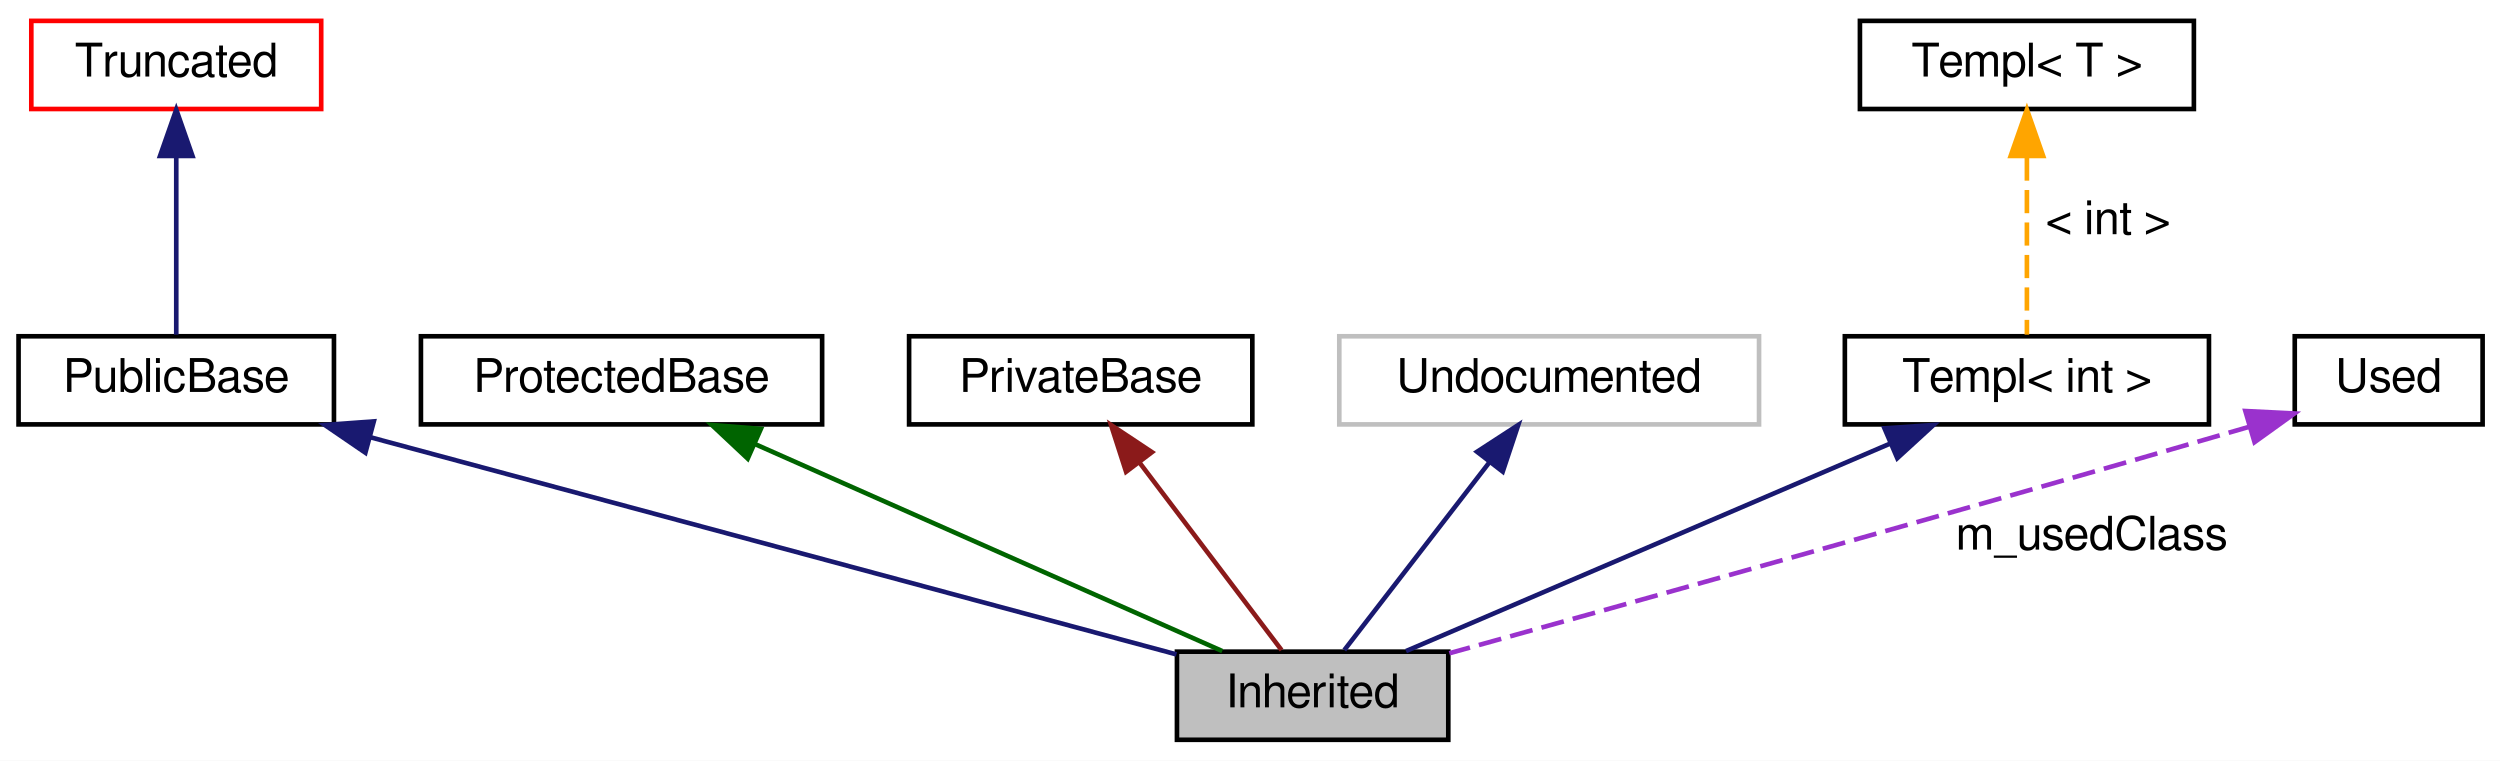
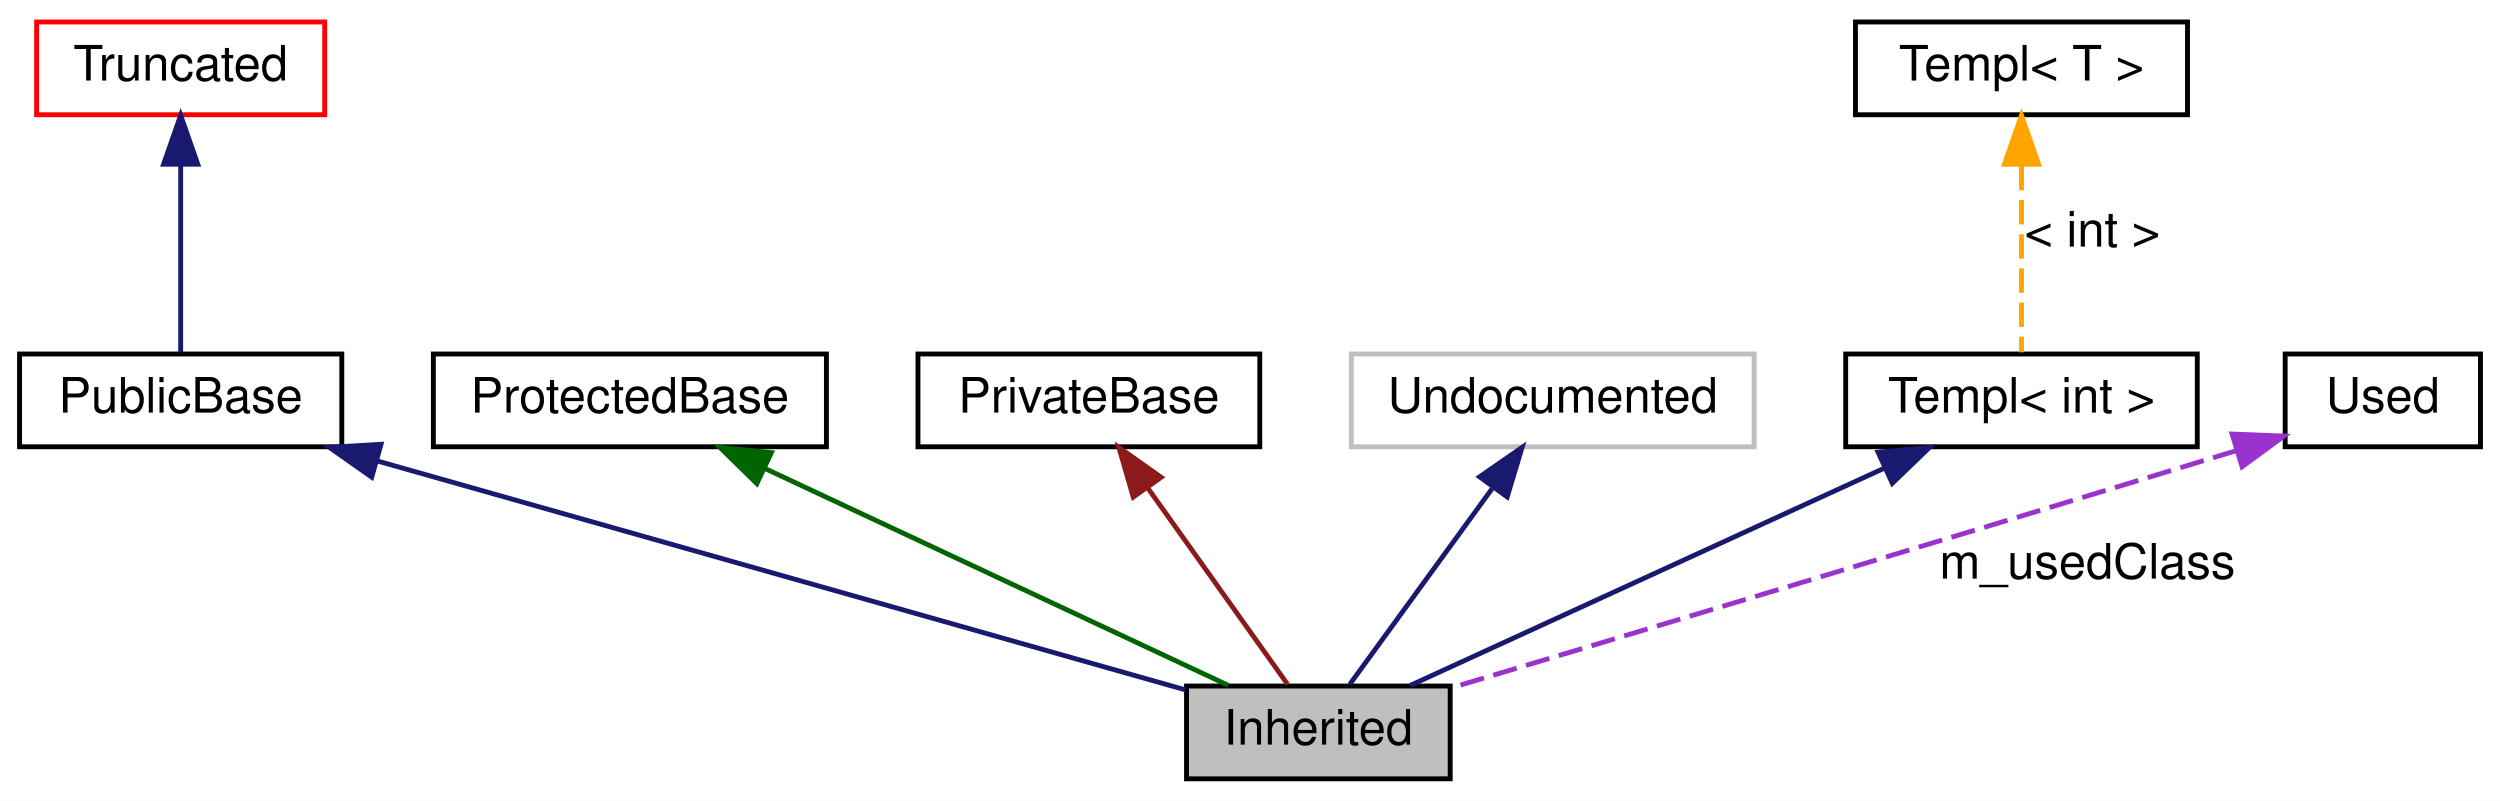
- <svg xmlns="http://www.w3.org/2000/svg" xmlns:xlink="http://www.w3.org/1999/xlink" width="539pt" height="164pt" viewBox="0.00 0.00 539.00 164.00">
+ <svg xmlns="http://www.w3.org/2000/svg" xmlns:xlink="http://www.w3.org/1999/xlink" width="512pt" height="164pt" viewBox="0.00 0.00 512.00 164.00">
  <g id="graph0" class="graph" transform="scale(1 1) rotate(0) translate(4 160)">
-     <polygon fill="white" stroke="none" points="-4,4 -4,-160 535,-160 535,4 -4,4" />
+     <polygon fill="white" stroke="none" points="-4,4 -4,-160 508,-160 508,4 -4,4" />
    <g id="node1" class="node">
-       <polygon fill="#bfbfbf" stroke="black" points="308.25,-19.5 249.75,-19.5 249.75,-0.5 308.25,-0.5 308.25,-19.5" />
-       <text text-anchor="middle" x="279" y="-7.5" font-family="FreeSans" font-size="10.00">Inherited</text>
+       <polygon fill="#bfbfbf" stroke="black" points="293,-19.5 239,-19.5 239,-0.5 293,-0.5 293,-19.5" />
+       <text text-anchor="middle" x="266" y="-7.5" font-family="Helvetica,sans-Serif" font-size="10.00">Inherited</text>
    </g>
    <g id="node2" class="node">
      <g id="a_node2">
        <a xlink:href="$classPublicBase.html" xlink:title="PublicBase">
-           <polygon fill="none" stroke="black" points="68,-87.5 0,-87.5 0,-68.5 68,-68.5 68,-87.5" />
-           <text text-anchor="middle" x="34" y="-75.5" font-family="FreeSans" font-size="10.00">PublicBase</text>
+           <polygon fill="none" stroke="black" points="66,-87.5 0,-87.5 0,-68.5 66,-68.5 66,-87.5" />
+           <text text-anchor="middle" x="33" y="-75.5" font-family="Helvetica,sans-Serif" font-size="10.00">PublicBase</text>
        </a>
      </g>
    </g>
    <g id="edge1" class="edge">
-       <path fill="none" stroke="midnightblue" d="M75.78,-65.745C125.248,-52.419 206.366,-30.567 249.641,-18.909" />
-       <polygon fill="midnightblue" stroke="midnightblue" points="74.775,-62.391 66.029,-68.372 76.596,-69.15 74.775,-62.391" />
+       <path fill="none" stroke="midnightblue" d="M73.083,-65.646C120.433,-52.233 197.919,-30.285 238.791,-18.707" />
+       <polygon fill="midnightblue" stroke="midnightblue" points="72.128,-62.279 63.461,-68.372 74.036,-69.014 72.128,-62.279" />
    </g>
    <g id="node3" class="node">
      <g id="a_node3">
        <a xlink:href="$classTruncated.html" xlink:title="Truncated">
-           <polygon fill="none" stroke="red" points="65.25,-155.5 2.75,-155.5 2.75,-136.5 65.25,-136.5 65.25,-155.5" />
-           <text text-anchor="middle" x="34" y="-143.5" font-family="FreeSans" font-size="10.00">Truncated</text>
+           <polygon fill="none" stroke="red" points="62.5,-155.5 3.5,-155.5 3.5,-136.5 62.5,-136.5 62.5,-155.5" />
+           <text text-anchor="middle" x="33" y="-143.5" font-family="Helvetica,sans-Serif" font-size="10.00">Truncated</text>
        </a>
      </g>
    </g>
    <g id="edge2" class="edge">
-       <path fill="none" stroke="midnightblue" d="M34,-126.041C34,-113.472 34,-97.563 34,-87.841" />
-       <polygon fill="midnightblue" stroke="midnightblue" points="30.5,-126.372 34,-136.372 37.5,-126.372 30.5,-126.372" />
+       <path fill="none" stroke="midnightblue" d="M33,-126.041C33,-113.472 33,-97.563 33,-87.841" />
+       <polygon fill="midnightblue" stroke="midnightblue" points="29.5,-126.372 33,-136.372 36.5,-126.372 29.5,-126.372" />
    </g>
    <g id="node4" class="node">
      <g id="a_node4">
        <a xlink:href="$classProtectedBase.html" xlink:title="ProtectedBase">
-           <polygon fill="none" stroke="black" points="173.25,-87.5 86.75,-87.5 86.75,-68.5 173.25,-68.5 173.25,-87.5" />
-           <text text-anchor="middle" x="130" y="-75.5" font-family="FreeSans" font-size="10.00">ProtectedBase</text>
+           <polygon fill="none" stroke="black" points="165.25,-87.5 84.75,-87.5 84.75,-68.5 165.25,-68.5 165.25,-87.5" />
+           <text text-anchor="middle" x="125" y="-75.5" font-family="Helvetica,sans-Serif" font-size="10.00">ProtectedBase</text>
        </a>
      </g>
    </g>
    <g id="edge3" class="edge">
-       <path fill="none" stroke="darkgreen" d="M158.883,-64.206C188.533,-51.072 233.858,-30.996 259.516,-19.631" />
-       <polygon fill="darkgreen" stroke="darkgreen" points="157.205,-61.121 149.479,-68.372 160.04,-67.522 157.205,-61.121" />
+       <path fill="none" stroke="darkgreen" d="M152.699,-64.035C180.763,-50.898 223.387,-30.946 247.562,-19.631" />
+       <polygon fill="darkgreen" stroke="darkgreen" points="151.006,-60.962 143.433,-68.372 153.974,-67.302 151.006,-60.962" />
    </g>
    <g id="node5" class="node">
      <g id="a_node5">
        <a xlink:href="$classPrivateBase.html" xlink:title="PrivateBase">
-           <polygon fill="none" stroke="black" points="266,-87.5 192,-87.5 192,-68.5 266,-68.5 266,-87.5" />
-           <text text-anchor="middle" x="229" y="-75.5" font-family="FreeSans" font-size="10.00">PrivateBase</text>
+           <polygon fill="none" stroke="black" points="254,-87.5 184,-87.5 184,-68.5 254,-68.5 254,-87.5" />
+           <text text-anchor="middle" x="219" y="-75.5" font-family="Helvetica,sans-Serif" font-size="10.00">PrivateBase</text>
        </a>
      </g>
    </g>
    <g id="edge4" class="edge">
-       <path fill="none" stroke="#8b1a1a" d="M241.644,-60.31C251.391,-47.444 264.486,-30.158 272.302,-19.841" />
-       <polygon fill="#8b1a1a" stroke="#8b1a1a" points="238.785,-58.287 235.537,-68.372 244.365,-62.514 238.785,-58.287" />
+       <path fill="none" stroke="#8b1a1a" d="M231.15,-59.938C240.284,-47.112 252.428,-30.059 259.704,-19.841" />
+       <polygon fill="#8b1a1a" stroke="#8b1a1a" points="228.094,-58.196 225.144,-68.372 233.796,-62.256 228.094,-58.196" />
    </g>
    <g id="node6" class="node">
-       <polygon fill="none" stroke="#bfbfbf" points="375.25,-87.5 284.75,-87.5 284.75,-68.5 375.25,-68.5 375.25,-87.5" />
-       <text text-anchor="middle" x="330" y="-75.5" font-family="FreeSans" font-size="10.00">Undocumented</text>
+       <polygon fill="none" stroke="#bfbfbf" points="355.25,-87.5 272.75,-87.5 272.75,-68.5 355.25,-68.5 355.25,-87.5" />
+       <text text-anchor="middle" x="314" y="-75.5" font-family="Helvetica,sans-Serif" font-size="10.00">Undocumented</text>
    </g>
    <g id="edge5" class="edge">
-       <path fill="none" stroke="midnightblue" d="M317.103,-60.31C307.161,-47.444 293.804,-30.158 285.832,-19.841" />
-       <polygon fill="midnightblue" stroke="midnightblue" points="314.449,-62.599 323.333,-68.372 319.988,-58.319 314.449,-62.599" />
+       <path fill="none" stroke="midnightblue" d="M301.591,-59.938C292.263,-47.112 279.861,-30.059 272.43,-19.841" />
+       <polygon fill="midnightblue" stroke="midnightblue" points="299.012,-62.343 307.725,-68.372 304.674,-58.226 299.012,-62.343" />
    </g>
    <g id="node7" class="node">
      <g id="a_node7">
        <a xlink:href="$classTempl.html" xlink:title="Templ&lt; int &gt;">
-           <polygon fill="none" stroke="black" points="472.25,-87.5 393.75,-87.5 393.75,-68.5 472.25,-68.5 472.25,-87.5" />
-           <text text-anchor="middle" x="433" y="-75.5" font-family="FreeSans" font-size="10.00">Templ&lt; int &gt;</text>
+           <polygon fill="none" stroke="black" points="446,-87.5 374,-87.5 374,-68.5 446,-68.5 446,-87.5" />
+           <text text-anchor="middle" x="410" y="-75.5" font-family="Helvetica,sans-Serif" font-size="10.00">Templ&lt; int &gt;</text>
        </a>
      </g>
    </g>
    <g id="edge6" class="edge">
-       <path fill="none" stroke="midnightblue" d="M403.547,-64.377C372.91,-51.247 325.772,-31.045 299.138,-19.631" />
-       <polygon fill="midnightblue" stroke="midnightblue" points="402.297,-67.649 412.867,-68.372 405.054,-61.215 402.297,-67.649" />
+       <path fill="none" stroke="midnightblue" d="M381.712,-64.035C353.05,-50.898 309.519,-30.946 284.83,-19.631" />
+       <polygon fill="midnightblue" stroke="midnightblue" points="380.626,-67.387 391.175,-68.372 383.542,-61.023 380.626,-67.387" />
    </g>
    <g id="node8" class="node">
      <g id="a_node8">
        <a xlink:href="$classTempl.html" xlink:title="Templ&lt; T &gt;">
-           <polygon fill="none" stroke="black" points="469,-155.5 397,-155.5 397,-136.5 469,-136.5 469,-155.5" />
-           <text text-anchor="middle" x="433" y="-143.5" font-family="FreeSans" font-size="10.00">Templ&lt; T &gt;</text>
+           <polygon fill="none" stroke="black" points="444,-155.5 376,-155.5 376,-136.5 444,-136.5 444,-155.5" />
+           <text text-anchor="middle" x="410" y="-143.5" font-family="Helvetica,sans-Serif" font-size="10.00">Templ&lt; T &gt;</text>
        </a>
      </g>
    </g>
    <g id="edge7" class="edge">
-       <path fill="none" stroke="orange" stroke-dasharray="5,2" d="M433,-126.041C433,-113.472 433,-97.563 433,-87.841" />
-       <polygon fill="orange" stroke="orange" points="429.5,-126.372 433,-136.372 436.5,-126.372 429.5,-126.372" />
-       <text text-anchor="middle" x="450.5" y="-109.5" font-family="FreeSans" font-size="10.00">&lt; int &gt;</text>
+       <path fill="none" stroke="orange" stroke-dasharray="5,2" d="M410,-126.041C410,-113.472 410,-97.563 410,-87.841" />
+       <polygon fill="orange" stroke="orange" points="406.5,-126.372 410,-136.372 413.5,-126.372 406.5,-126.372" />
+       <text text-anchor="middle" x="424.5" y="-109.5" font-family="Helvetica,sans-Serif" font-size="10.00">&lt; int &gt;</text>
    </g>
    <g id="node9" class="node">
      <g id="a_node9">
        <a xlink:href="$classUsed.html" xlink:title="Used">
-           <polygon fill="none" stroke="black" points="531.25,-87.5 490.75,-87.5 490.75,-68.5 531.25,-68.5 531.25,-87.5" />
-           <text text-anchor="middle" x="511" y="-75.5" font-family="FreeSans" font-size="10.00">Used</text>
+           <polygon fill="none" stroke="black" points="504,-87.5 464,-87.5 464,-68.5 504,-68.5 504,-87.5" />
+           <text text-anchor="middle" x="484" y="-75.5" font-family="Helvetica,sans-Serif" font-size="10.00">Used</text>
        </a>
      </g>
    </g>
    <g id="edge8" class="edge">
-       <path fill="none" stroke="#9a32cd" stroke-dasharray="5,2" d="M481.294,-68.086C481.196,-68.057 481.098,-68.028 481,-68 419.773,-50.179 347.86,-30.086 308.482,-19.156" />
-       <polygon fill="#9a32cd" stroke="#9a32cd" points="480.098,-71.382 490.68,-70.855 482.079,-64.668 480.098,-71.382" />
-       <text text-anchor="middle" x="447" y="-41.5" font-family="FreeSans" font-size="10.00">m_usedClass</text>
+       <path fill="none" stroke="#9a32cd" stroke-dasharray="5,2" d="M454.017,-67.715C390.967,-48.446 328.208,-29.607 293.25,-19.144" />
+       <polygon fill="#9a32cd" stroke="#9a32cd" points="453.138,-71.107 463.725,-70.685 455.186,-64.413 453.138,-71.107" />
+       <text text-anchor="middle" x="423.5" y="-41.5" font-family="Helvetica,sans-Serif" font-size="10.00">m_usedClass</text>
    </g>
  </g>
</svg>
